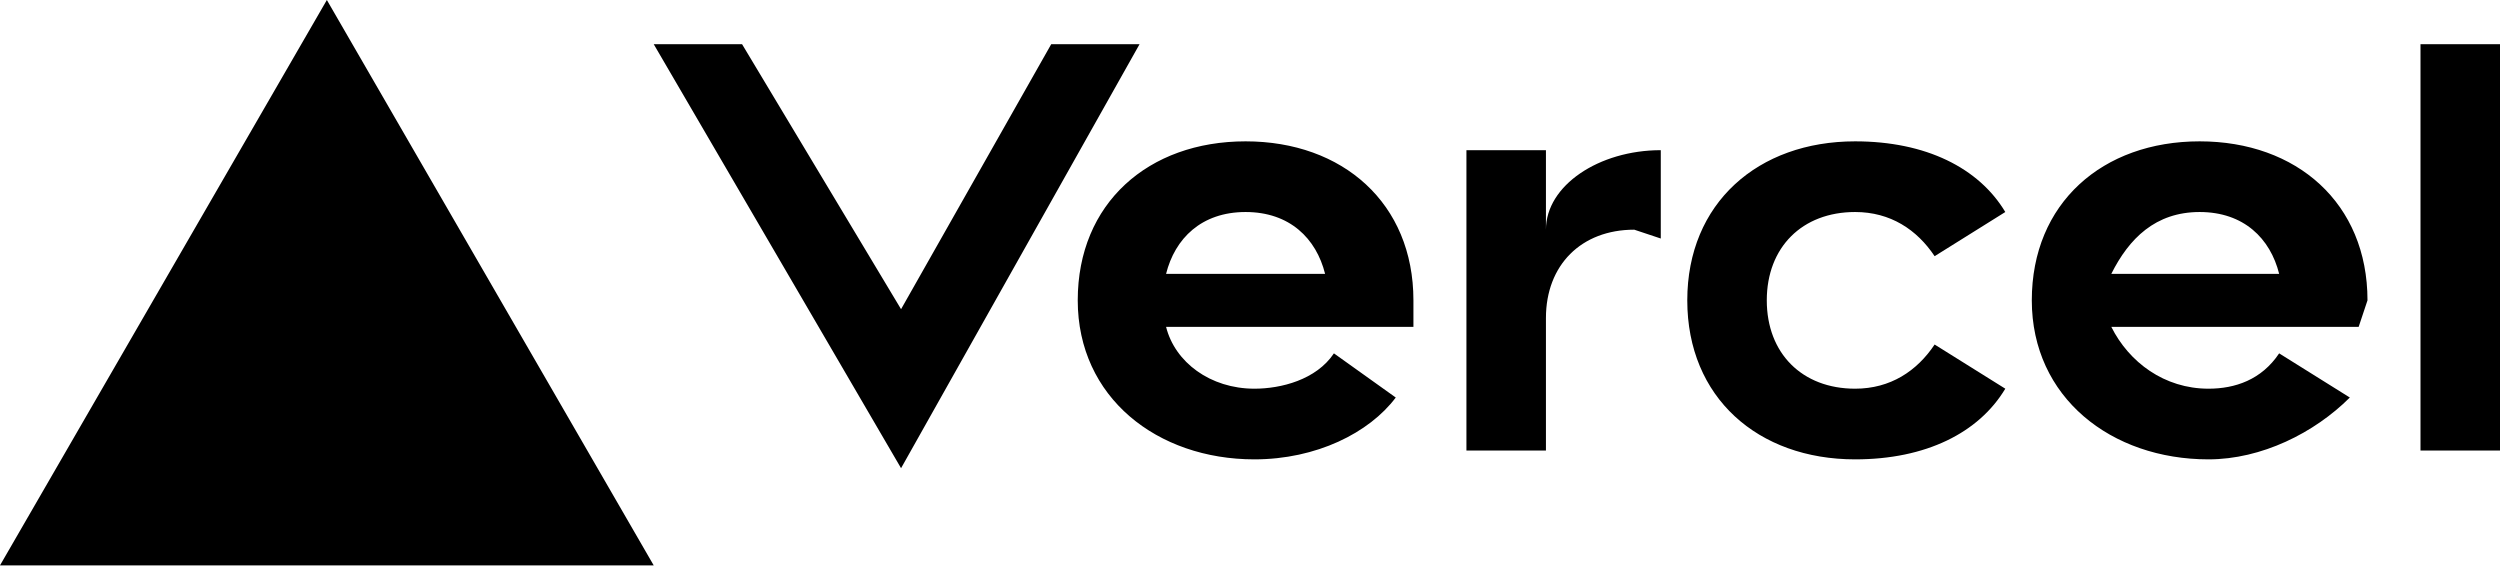
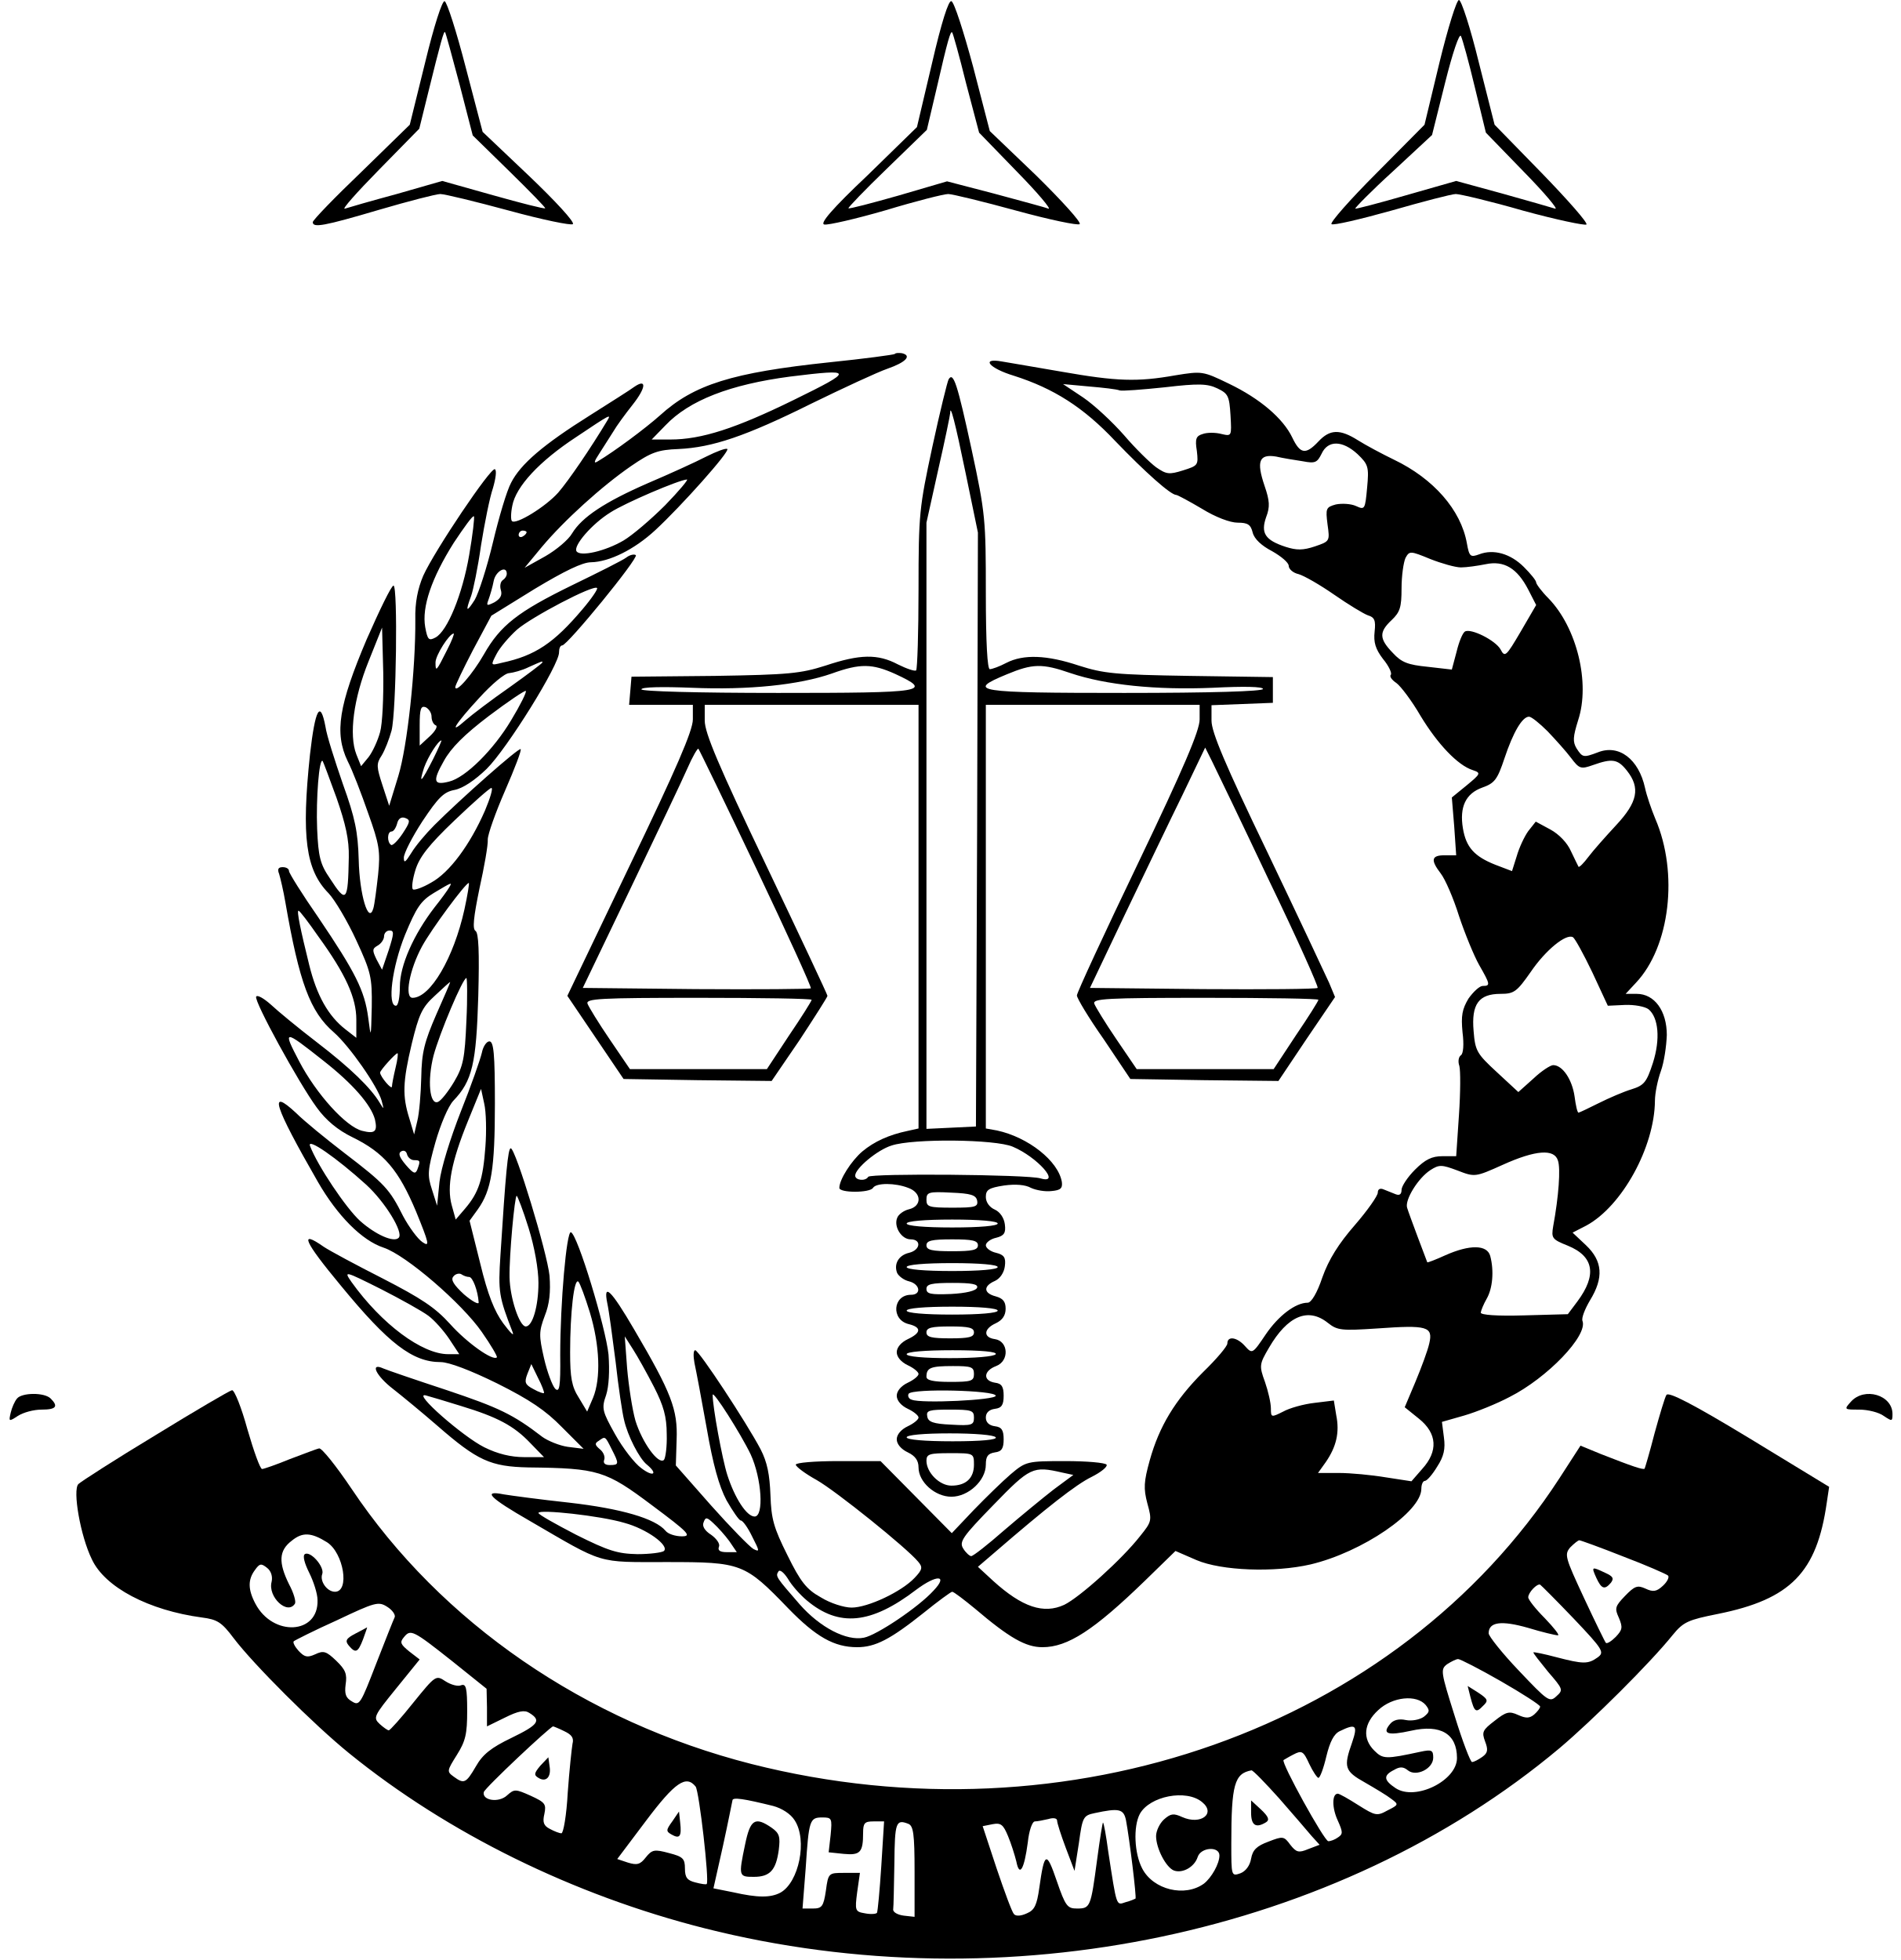
- <svg xmlns="http://www.w3.org/2000/svg" fill="none" viewBox="0 0 283 64">
-   <path fill="black" d="M141 16c-11 0-19 7-19 18s9 18 20 18c7 0 13-3 16-7l-7-5c-2 3-6 4-9 4-5 0-9-3-10-7h28v-3c0-11-8-18-19-18zm-9 15c1-4 4-7 9-7s8 3 9 7h-18zm117-15c-11 0-19 7-19 18s9 18 20 18c6 0 12-3 16-7l-8-5c-2 3-5 4-8 4-5 0-9-3-11-7h28l1-3c0-11-8-18-19-18zm-10 15c2-4 5-7 10-7s8 3 9 7h-19zm-39 3c0 6 4 10 10 10 4 0 7-2 9-5l8 5c-3 5-9 8-17 8-11 0-19-7-19-18s8-18 19-18c8 0 14 3 17 8l-8 5c-2-3-5-5-9-5-6 0-10 4-10 10zm83-29v46h-9V5h9zM37 0l37 64H0L37 0zm92 5-27 48L74 5h10l18 30 17-30h10zm59 12v10l-3-1c-6 0-10 4-10 10v15h-9V17h9v9c0-5 6-9 13-9z" />
+ <svg xmlns="http://www.w3.org/2000/svg" version="1.0" width="480pt" height="495pt" viewBox="0 0 480 495" preserveAspectRatio="xMidYMid meet">
+   <g transform="translate(0,495) scale(0.1,-0.1)" fill="#000000" stroke="none">
+     <path d="M1074 4793 l-39 -158 -122 -119 c-68 -65 -123 -122 -123 -127 0 -15 28 -10 167 31 75 22 145 40 155 40 11 0 89 -19 174 -42 84 -23 157 -38 161 -34 5 5 -45 59 -110 121 l-118 112 -43 164 c-23 89 -47 164 -53 166 -6 2 -27 -63 -49 -154z m87 -57 l33 -128 93 -91 c51 -50 92 -92 90 -93 -2 -2 -61 13 -132 33 l-128 36 -115 -33 c-63 -17 -122 -34 -131 -37 -9 -3 30 41 86 98 l102 104 21 85 c34 138 41 162 44 159 2 -2 18 -62 37 -133z" />
+     <path d="M2354 4790 l-38 -161 -125 -122 c-90 -85 -121 -122 -109 -124 9 -2 79 14 155 36 76 23 147 41 158 41 10 0 88 -19 172 -42 84 -23 156 -38 160 -34 5 4 -45 59 -109 122 l-118 113 -42 162 c-24 89 -48 164 -55 166 -7 3 -25 -53 -49 -157z m86 -50 l33 -125 96 -99 c53 -54 88 -96 79 -93 -10 4 -71 20 -137 38 l-119 31 -123 -36 c-67 -19 -124 -34 -126 -32 -2 1 42 47 97 100 l101 98 25 106 c28 122 35 145 39 140 2 -2 18 -59 35 -128z" />
+     <path d="M3636 4793 l-38 -158 -121 -122 c-67 -67 -118 -125 -114 -129 4 -4 72 12 151 34 80 23 153 42 163 42 10 0 87 -18 170 -42 84 -23 156 -38 160 -35 4 4 -47 62 -113 130 l-119 122 -40 158 c-21 86 -44 157 -50 157 -6 0 -28 -71 -49 -157z m89 -63 l28 -115 96 -99 c53 -54 88 -96 79 -93 -9 3 -69 20 -133 38 l-117 32 -126 -36 c-69 -20 -127 -35 -129 -34 -1 2 41 45 96 95 l98 91 33 132 c19 76 36 126 40 118 4 -8 20 -66 35 -129z" />
+     <path d="M2260 4056 c-3 -2 -77 -12 -165 -21 -246 -26 -342 -56 -428 -134 -37 -33 -115 -91 -157 -116 -11 -7 -10 -1 4 20 11 17 26 41 35 55 8 14 30 44 49 68 34 43 36 67 4 45 -9 -7 -60 -39 -112 -72 -118 -74 -175 -123 -199 -170 -11 -20 -31 -88 -46 -151 -15 -63 -36 -128 -46 -145 -21 -33 -24 -30 -9 10 5 14 17 71 25 128 9 56 22 121 30 144 7 24 10 45 5 48 -10 6 -152 -205 -181 -269 -14 -33 -21 -68 -20 -110 1 -125 -20 -321 -43 -396 l-23 -75 -17 52 c-15 46 -16 54 -2 75 8 13 19 41 25 63 12 48 16 365 5 366 -5 1 -35 -61 -68 -136 -70 -165 -82 -236 -48 -307 12 -23 35 -83 52 -132 28 -78 31 -96 25 -155 -4 -36 -9 -75 -12 -85 -12 -42 -35 34 -37 123 -2 70 -9 105 -40 191 -20 58 -41 123 -44 145 -13 69 -26 44 -39 -70 -22 -209 -11 -292 47 -351 16 -17 48 -71 70 -119 37 -80 40 -93 39 -168 -2 -80 -2 -81 -9 -27 -9 68 -32 114 -126 253 -41 59 -74 112 -74 117 0 6 -7 10 -16 10 -11 0 -14 -5 -9 -17 3 -10 11 -43 16 -73 35 -201 62 -275 122 -327 40 -35 111 -137 121 -173 6 -23 6 -23 -5 -5 -22 37 -73 87 -159 153 -47 36 -99 79 -116 95 -18 16 -34 25 -37 20 -6 -11 108 -219 153 -280 23 -32 53 -57 90 -75 80 -39 117 -83 161 -188 33 -81 35 -90 16 -77 -12 8 -34 38 -49 66 -34 68 -46 81 -148 159 -47 36 -102 81 -122 101 -71 66 -57 21 55 -174 49 -85 111 -148 166 -166 57 -19 198 -141 248 -213 23 -33 40 -62 38 -64 -10 -10 -76 37 -118 84 -38 42 -73 65 -170 115 -67 34 -134 70 -149 80 -64 45 -50 14 43 -98 120 -146 181 -193 252 -193 21 0 76 -21 143 -54 82 -41 122 -68 163 -110 l55 -55 -40 5 c-21 3 -50 15 -64 25 -74 57 -110 74 -241 118 -79 26 -152 51 -161 55 -35 16 -18 -19 25 -52 23 -18 74 -60 112 -93 101 -88 134 -103 230 -105 176 -2 195 -8 311 -95 94 -70 102 -79 76 -79 -16 0 -35 6 -41 14 -26 31 -112 56 -243 71 -74 8 -148 18 -166 21 -55 11 -35 -9 66 -67 191 -111 167 -104 347 -104 188 0 196 -3 306 -117 70 -72 116 -98 174 -98 46 0 84 20 167 86 37 30 70 54 73 54 4 0 30 -20 58 -43 87 -74 128 -97 170 -97 64 0 130 43 259 168 l77 75 53 -23 c63 -27 197 -32 288 -11 131 31 280 133 280 191 0 11 4 20 9 20 5 0 19 16 31 36 17 26 21 45 17 74 l-5 39 56 16 c31 9 83 30 115 47 95 48 198 155 184 192 -3 7 6 30 19 52 35 57 32 99 -10 139 l-34 32 35 18 c90 49 172 198 173 315 0 19 7 53 15 75 8 22 14 63 15 91 0 61 -31 104 -76 104 l-28 0 26 28 c86 91 108 277 49 414 -10 24 -22 59 -26 78 -16 73 -66 111 -119 90 -37 -14 -39 -13 -54 10 -10 17 -9 29 4 71 31 94 -3 234 -75 308 -17 17 -31 36 -31 40 0 5 -14 22 -31 39 -34 34 -77 46 -113 32 -22 -8 -25 -6 -31 28 -15 84 -84 163 -184 211 -31 15 -72 37 -91 49 -46 29 -71 28 -100 -3 -32 -34 -46 -32 -66 10 -23 48 -81 98 -160 136 -66 32 -68 32 -136 21 -96 -17 -148 -15 -285 9 -65 11 -133 23 -152 26 -55 10 -33 -17 30 -36 100 -32 175 -79 256 -165 76 -79 140 -136 154 -136 3 0 33 -16 65 -35 34 -21 71 -35 90 -35 26 0 33 -5 38 -25 4 -16 22 -33 49 -47 23 -13 42 -29 42 -37 0 -8 11 -18 25 -21 14 -4 54 -27 90 -52 36 -25 74 -48 85 -52 17 -5 20 -13 17 -41 -3 -27 2 -44 21 -69 15 -18 23 -36 20 -40 -4 -4 2 -13 14 -21 11 -8 39 -45 61 -83 43 -71 94 -125 132 -137 21 -7 20 -9 -15 -38 l-38 -31 6 -73 5 -73 -29 0 c-34 0 -36 -12 -10 -46 11 -14 32 -62 46 -107 15 -45 38 -101 51 -124 28 -49 29 -53 9 -53 -8 0 -24 -15 -36 -32 -16 -27 -19 -43 -15 -85 4 -31 2 -54 -4 -58 -6 -4 -8 -16 -4 -27 3 -11 3 -66 -1 -124 l-7 -104 -35 0 c-26 0 -43 -8 -69 -34 -19 -19 -34 -42 -34 -51 0 -11 -5 -15 -15 -11 -8 3 -22 9 -30 12 -9 4 -15 1 -15 -8 0 -8 -26 -45 -58 -82 -41 -47 -66 -87 -82 -132 -13 -39 -28 -64 -37 -64 -31 0 -74 -33 -106 -80 -33 -49 -34 -50 -52 -30 -20 23 -45 27 -45 7 0 -7 -27 -39 -61 -72 -71 -71 -111 -137 -135 -223 -15 -54 -16 -71 -6 -109 12 -43 11 -46 -18 -82 -46 -59 -153 -155 -192 -174 -52 -24 -106 -6 -179 60 l-39 36 42 36 c132 114 206 172 245 191 24 12 41 26 38 31 -4 5 -50 9 -105 9 -96 0 -99 -1 -137 -33 -21 -18 -63 -59 -94 -91 l-55 -58 -90 91 -90 91 -107 0 c-59 0 -107 -4 -107 -9 0 -5 24 -23 53 -39 49 -28 227 -171 256 -206 12 -14 11 -20 -9 -41 -33 -35 -118 -75 -159 -75 -19 0 -54 11 -78 26 -36 20 -51 39 -84 106 -35 70 -41 92 -43 152 -2 52 -8 83 -25 116 -36 68 -155 249 -165 250 -5 0 -5 -15 -2 -32 4 -18 18 -92 31 -165 16 -92 31 -146 50 -182 16 -28 32 -51 36 -51 5 0 18 -18 29 -41 19 -37 19 -39 3 -31 -10 6 -58 55 -107 110 l-89 101 2 65 c3 76 -13 118 -107 278 -59 101 -79 120 -68 66 4 -18 13 -85 21 -148 7 -64 17 -129 21 -145 9 -41 39 -99 58 -114 29 -24 16 -32 -14 -9 -17 12 -47 51 -66 85 -33 59 -35 66 -23 100 7 22 9 61 6 102 -7 68 -78 303 -95 309 -11 3 -27 -178 -27 -310 1 -81 -2 -96 -13 -85 -7 8 -20 42 -28 77 -13 57 -13 67 2 107 12 30 15 60 12 101 -6 59 -86 322 -98 322 -7 0 -13 -65 -26 -270 -6 -93 -4 -105 31 -195 4 -11 -6 -1 -24 23 -22 30 -39 72 -58 151 l-27 108 21 29 c34 48 43 101 43 267 0 126 -3 157 -14 157 -7 0 -16 -13 -19 -29 -4 -17 -27 -83 -53 -148 -27 -69 -50 -143 -54 -178 l-6 -60 -13 41 c-12 36 -11 49 9 120 13 45 32 90 45 104 48 50 58 94 63 264 3 112 1 160 -7 165 -8 5 -5 34 10 107 12 54 22 110 21 124 0 13 20 69 44 124 24 55 42 102 39 104 -4 5 -152 -126 -218 -192 -22 -22 -48 -53 -58 -70 -15 -24 -19 -27 -19 -12 0 11 21 52 47 92 40 60 54 74 81 79 21 4 51 24 81 53 51 50 185 265 183 295 0 9 3 17 8 17 13 0 193 220 186 228 -4 3 -15 1 -24 -6 -9 -7 -71 -38 -137 -70 -137 -67 -181 -101 -223 -175 -28 -49 -72 -100 -72 -82 0 4 20 46 45 94 l46 86 110 68 c75 45 120 67 142 67 46 1 109 32 162 81 66 61 189 199 182 205 -3 3 -27 -6 -53 -19 -27 -14 -93 -44 -147 -67 -110 -48 -167 -86 -192 -127 -9 -16 -40 -42 -68 -58 l-52 -29 43 52 c57 68 152 154 226 205 51 35 68 41 120 43 85 4 169 32 336 115 80 39 166 79 192 88 46 16 62 33 36 39 -8 1 -16 1 -18 -2z m-255 -116 c-147 -72 -233 -100 -312 -100 l-47 0 35 36 c60 63 163 103 315 123 162 20 162 16 9 -59z m823 24 c6 -2 58 2 115 8 85 10 107 9 132 -3 27 -13 30 -19 33 -68 3 -53 3 -53 -23 -47 -15 4 -36 4 -47 0 -17 -5 -20 -12 -15 -43 4 -36 3 -37 -35 -49 -35 -11 -42 -10 -68 8 -15 11 -52 47 -81 81 -29 33 -75 76 -103 95 l-51 34 65 -6 c36 -3 71 -7 78 -10z m-1294 -76 c-42 -70 -98 -152 -124 -182 -32 -36 -107 -82 -117 -72 -3 3 -3 20 1 39 9 48 68 112 161 173 88 59 89 59 79 42z m1895 -85 c27 -26 29 -32 24 -85 -5 -55 -6 -56 -28 -46 -13 6 -36 7 -51 4 -25 -7 -26 -10 -21 -50 6 -43 6 -43 -32 -56 -30 -10 -46 -10 -74 -1 -52 17 -63 35 -49 75 10 26 9 41 -4 79 -21 62 -14 81 29 74 17 -4 48 -9 68 -12 31 -6 36 -3 47 19 16 35 53 34 91 -1z m-1749 -129 c-36 -36 -83 -76 -105 -89 -46 -27 -110 -42 -119 -27 -8 14 39 69 86 98 37 24 173 82 193 83 5 1 -20 -29 -55 -65z m-495 -126 c-17 -99 -55 -192 -85 -208 -17 -9 -20 -6 -26 26 -9 51 16 124 72 213 26 39 48 70 51 67 2 -2 -3 -46 -12 -98z m145 58 c0 -3 -4 -8 -10 -11 -5 -3 -10 -1 -10 4 0 6 5 11 10 11 6 0 10 -2 10 -4z m2360 -89 c14 0 42 4 62 8 47 10 80 -10 108 -64 l20 -39 -39 -67 c-37 -63 -40 -66 -51 -45 -13 23 -75 54 -90 45 -6 -4 -15 -26 -21 -51 l-12 -45 -61 7 c-50 5 -66 11 -88 35 -35 36 -35 53 -3 83 21 20 25 32 25 80 0 32 5 66 10 77 10 18 12 18 63 -3 28 -11 63 -21 77 -21z m-2410 -16 c0 -6 -5 -13 -10 -16 -6 -4 -8 -15 -5 -25 4 -13 -1 -22 -16 -31 -20 -10 -21 -9 -15 7 4 11 10 31 13 47 5 25 33 40 33 18z m191 -90 c-72 -85 -119 -117 -204 -135 -28 -7 -28 -7 -13 22 8 16 32 44 52 62 37 32 193 114 202 105 3 -2 -14 -27 -37 -54z m-511 -310 c-6 -22 -19 -50 -29 -63 l-19 -23 -12 30 c-19 49 -7 141 31 235 l34 85 3 -113 c1 -62 -2 -130 -8 -151z m169 207 c-27 -54 -29 -56 -29 -31 0 18 35 73 46 73 2 0 -5 -19 -17 -42z m241 -31 c0 -2 -37 -30 -82 -62 -46 -32 -96 -70 -112 -84 -45 -40 -27 -10 35 57 31 34 64 62 75 62 10 1 33 7 49 15 36 16 35 16 35 12z m-79 -146 c-44 -74 -115 -145 -157 -155 -39 -10 -42 1 -13 52 18 33 52 67 114 114 49 37 91 65 93 63 3 -2 -14 -36 -37 -74z m-201 9 c0 -10 5 -20 11 -22 5 -2 -1 -14 -15 -27 l-26 -24 0 51 c0 42 3 50 15 46 8 -4 15 -14 15 -24z m2819 -37 c20 -21 47 -51 59 -67 21 -28 25 -29 56 -18 48 17 62 15 85 -14 35 -44 27 -80 -27 -138 -26 -28 -58 -64 -70 -80 -12 -16 -23 -27 -25 -25 -1 2 -10 20 -19 39 -9 21 -30 43 -52 55 l-37 20 -19 -24 c-10 -14 -23 -42 -29 -63 l-12 -38 -42 16 c-53 21 -74 44 -82 92 -9 54 7 88 49 103 31 11 38 20 56 74 22 66 45 105 62 105 6 0 27 -17 47 -37z m-2815 -70 c-30 -59 -37 -66 -23 -22 10 28 36 69 44 69 1 0 -8 -21 -21 -47z m-244 -98 c23 -66 32 -106 31 -150 -2 -113 -6 -118 -48 -53 -24 35 -29 54 -32 125 -3 75 5 180 14 171 1 -1 17 -43 35 -93z m375 -32 c-38 -87 -90 -157 -136 -182 -22 -13 -43 -20 -46 -17 -4 3 -1 25 6 48 10 33 33 63 99 126 47 45 89 82 93 82 5 0 -3 -26 -16 -57z m-208 -58 c-12 -18 -25 -31 -29 -29 -11 7 -10 34 1 34 5 0 11 9 14 20 3 13 11 18 21 14 13 -5 12 -10 -7 -39z m117 -137 c-4 -7 -20 -29 -36 -49 -54 -70 -88 -148 -88 -200 0 -27 -4 -49 -10 -49 -22 0 -10 97 23 179 29 70 40 86 73 106 47 28 47 28 38 13z m39 -55 c-27 -122 -86 -223 -131 -223 -21 0 -8 71 24 130 24 44 110 160 118 160 2 0 -3 -30 -11 -67z m-369 -68 c69 -95 96 -155 96 -210 l0 -46 -27 21 c-44 34 -73 86 -92 163 -22 89 -32 137 -27 137 3 0 25 -29 50 -65z m178 -34 l-17 -50 -14 26 c-11 23 -11 27 3 35 9 5 16 16 16 23 0 8 6 15 14 15 12 0 11 -8 -2 -49z m3040 -57 l39 -84 43 2 c24 1 51 -4 60 -11 25 -21 30 -75 11 -135 -16 -49 -22 -57 -54 -67 -20 -6 -57 -22 -83 -35 -26 -13 -49 -24 -51 -24 -3 0 -7 18 -10 41 -6 42 -30 79 -54 79 -7 0 -30 -15 -50 -34 l-38 -34 -54 50 c-51 47 -55 54 -59 104 -6 68 13 94 68 94 34 0 41 5 76 55 38 56 90 98 107 88 5 -3 27 -43 49 -89z m-2844 -123 c-4 -94 -8 -114 -31 -153 -15 -25 -33 -48 -41 -51 -21 -8 -27 54 -11 117 15 56 74 196 83 196 2 0 3 -49 0 -109z m-76 17 c-30 -69 -37 -96 -38 -159 -1 -41 -5 -91 -10 -110 l-8 -34 -12 40 c-18 57 -17 92 6 189 18 74 26 92 58 121 20 19 38 35 39 35 1 0 -15 -37 -35 -82z m-285 -117 c74 -58 120 -111 130 -148 7 -31 0 -37 -32 -29 -41 10 -116 93 -159 175 -43 82 -40 82 61 2z m182 -18 c-5 -21 -9 -42 -9 -47 0 -10 -29 24 -30 35 0 6 39 49 44 49 2 0 0 -17 -5 -37z m227 -199 c-6 -83 -17 -116 -51 -156 l-24 -28 -10 36 c-13 47 -1 110 41 213 l33 81 8 -37 c5 -21 6 -70 3 -109z m-301 -96 c48 -44 95 -121 82 -134 -12 -13 -59 8 -98 43 -35 32 -107 139 -126 189 -8 22 67 -30 142 -98z m121 62 c16 0 16 -2 8 -24 -5 -12 -10 -10 -29 12 -16 19 -20 29 -12 34 7 4 13 1 15 -7 2 -8 10 -15 18 -15z m2889 -1 c7 -20 2 -90 -12 -166 -5 -30 -3 -33 37 -49 66 -27 74 -74 24 -141 l-24 -32 -110 -3 c-69 -2 -110 1 -110 7 1 6 7 21 15 35 15 26 19 70 9 108 -8 29 -52 29 -113 2 -24 -11 -45 -19 -46 -18 -2 5 -46 121 -51 138 -6 20 28 75 59 95 22 14 28 14 68 -1 44 -17 45 -17 114 14 84 38 131 41 140 11z m-2600 -170 c15 -48 25 -104 25 -139 0 -59 -15 -110 -32 -110 -16 0 -40 72 -41 124 -1 56 13 206 18 206 2 0 16 -36 30 -81z m-253 -222 c15 -11 39 -38 53 -59 l25 -38 -28 0 c-66 0 -168 76 -244 182 -20 29 -19 29 73 -17 51 -26 105 -56 121 -68z m103 98 c9 0 22 -35 24 -64 1 -7 -16 2 -37 20 -26 24 -34 37 -27 45 5 7 15 9 20 6 6 -4 14 -7 20 -7z m305 -90 c25 -83 28 -166 8 -215 l-15 -35 -21 35 c-18 28 -22 51 -22 115 0 99 10 189 21 178 4 -4 17 -39 29 -78z m1864 -26 c24 -19 34 -20 125 -14 126 9 141 5 131 -38 -4 -18 -20 -61 -35 -97 l-27 -64 36 -29 c46 -37 49 -82 8 -127 l-27 -31 -65 10 c-36 6 -89 11 -118 11 l-53 0 20 28 c26 38 35 74 26 118 l-6 37 -49 -6 c-27 -3 -63 -13 -79 -22 -30 -15 -31 -15 -31 8 0 14 -7 44 -15 67 -15 41 -14 45 10 86 47 81 99 103 149 63z m-1702 -162 c24 -47 32 -75 32 -119 1 -31 -3 -60 -7 -65 -14 -13 -55 44 -72 99 -8 28 -17 87 -21 132 l-6 81 21 -33 c11 -17 35 -60 53 -95z m-278 -15 c-1 -2 -13 2 -27 10 -21 11 -23 17 -15 38 l10 25 17 -35 c10 -19 16 -36 15 -38z m-209 -33 c92 -28 133 -50 174 -93 l35 -36 -50 0 c-33 0 -67 8 -101 25 -54 27 -182 139 -148 131 11 -3 52 -15 90 -27z m731 -122 c28 -61 34 -157 10 -157 -20 0 -50 46 -69 105 -13 41 -37 172 -37 202 0 14 71 -98 96 -150z m-351 13 c19 -37 19 -40 -5 -40 -12 0 -17 5 -14 13 3 8 -2 20 -11 27 -13 11 -13 15 -3 21 17 12 16 13 33 -21z m1138 -59 l28 -6 -50 -37 c-27 -21 -83 -67 -125 -103 -41 -36 -78 -65 -83 -65 -4 0 -14 9 -20 19 -11 17 -2 30 76 110 93 96 100 99 174 82z m-1106 -127 c56 -15 114 -57 100 -71 -5 -4 -35 -8 -67 -8 -50 1 -73 8 -155 49 -52 27 -95 51 -95 55 0 10 157 -7 217 -25z m265 -46 l19 -28 -25 0 c-17 0 -24 4 -20 14 3 7 -6 20 -20 30 -16 10 -23 22 -19 31 5 14 8 14 25 -2 11 -10 29 -30 40 -45z m196 -150 c81 -68 162 -60 276 27 52 39 82 38 44 -2 -38 -42 -144 -113 -176 -119 -44 -9 -111 26 -162 84 -59 68 -62 71 -54 83 3 6 13 -1 24 -18 9 -16 31 -41 48 -55z" />
+     <path d="M2396 3992 c-3 -5 -22 -82 -41 -170 -33 -154 -35 -169 -35 -360 0 -109 -3 -201 -6 -205 -3 -3 -24 4 -46 15 -51 27 -96 26 -183 -3 -63 -20 -92 -23 -280 -26 l-210 -2 -3 -36 -3 -35 80 0 81 0 0 -37 c0 -28 -42 -125 -159 -368 l-158 -330 71 -105 71 -105 187 -3 187 -2 71 104 c38 58 70 108 70 111 0 3 -70 152 -155 330 -120 251 -155 334 -155 365 l0 40 270 0 270 0 0 -535 0 -535 -27 -6 c-48 -10 -85 -27 -115 -52 -28 -24 -58 -71 -58 -92 0 -13 77 -13 85 0 8 13 56 13 89 0 34 -12 35 -46 2 -54 -13 -3 -27 -13 -30 -22 -9 -22 11 -54 34 -54 28 0 25 -27 -4 -34 -26 -6 -39 -28 -30 -51 4 -8 17 -18 30 -21 28 -7 32 -34 5 -34 -46 0 -51 -63 -6 -74 33 -8 32 -22 -2 -38 -17 -8 -28 -21 -28 -33 0 -12 11 -25 28 -33 15 -7 27 -17 27 -22 0 -5 -12 -15 -27 -22 -17 -8 -28 -21 -28 -33 0 -12 11 -25 28 -33 15 -7 27 -17 27 -22 0 -5 -12 -15 -27 -22 -17 -8 -28 -21 -28 -33 0 -12 11 -25 28 -33 19 -9 27 -21 27 -38 0 -37 42 -74 83 -74 43 0 87 41 87 81 0 21 5 28 23 31 17 2 22 10 22 33 0 23 -5 31 -22 33 -15 2 -23 10 -23 22 0 12 8 20 23 22 17 2 22 10 22 33 0 23 -5 31 -22 33 -31 5 -29 30 3 42 34 13 31 63 -3 68 -30 4 -29 26 2 40 17 8 25 20 25 37 0 18 -7 26 -25 31 -31 8 -32 26 -2 39 13 6 23 21 25 37 3 22 -2 29 -22 34 -14 3 -26 12 -26 19 0 7 12 16 26 19 20 5 25 12 22 34 -2 16 -12 31 -25 37 -14 6 -23 19 -23 32 0 18 7 23 46 29 29 4 54 2 68 -6 13 -6 36 -10 52 -8 23 2 28 7 26 23 -9 53 -85 113 -164 130 l-28 5 0 535 0 535 270 0 270 0 0 -37 c0 -28 -40 -122 -155 -362 -85 -177 -155 -328 -155 -335 0 -7 30 -57 68 -111 l67 -100 187 -3 187 -2 71 106 72 106 -15 36 c-9 20 -79 169 -156 330 -107 222 -141 303 -141 332 l0 39 78 3 77 3 0 33 0 32 -210 3 c-189 3 -217 6 -280 26 -81 27 -140 29 -183 7 -17 -9 -36 -16 -42 -16 -6 0 -10 65 -10 193 0 183 -1 200 -36 362 -36 166 -46 197 -58 177z m43 -237 l31 -150 -2 -750 -3 -750 -62 -3 -63 -3 0 766 0 765 30 135 c17 74 30 138 30 142 0 24 12 -21 39 -152z m-178 -507 c97 -45 77 -48 -296 -48 -205 0 -345 4 -345 9 0 6 52 7 128 4 142 -6 270 7 353 36 72 26 102 25 160 -1z m443 2 c89 -30 216 -43 359 -37 79 4 127 3 127 -3 0 -6 -131 -10 -350 -10 -378 0 -401 4 -297 47 65 27 89 28 161 3z m-794 -493 c78 -164 140 -300 138 -303 -3 -2 -133 -3 -291 -2 l-285 3 120 250 c66 138 131 274 144 304 13 30 26 52 28 50 2 -2 68 -138 146 -302z m1295 -30 c71 -147 126 -270 123 -272 -3 -3 -133 -4 -290 -3 l-285 3 88 185 c49 102 114 238 146 303 l57 119 17 -34 c9 -18 74 -153 144 -301z m-1155 -302 c0 -3 -25 -43 -57 -90 l-56 -85 -173 0 -173 0 -51 75 c-28 41 -53 82 -56 90 -5 13 30 15 280 15 157 0 286 -2 286 -5z m1280 0 c0 -3 -25 -43 -57 -90 l-56 -85 -173 0 -173 0 -51 75 c-28 41 -53 82 -56 90 -5 13 30 15 280 15 157 0 286 -2 286 -5z m-772 -371 c62 -26 124 -96 70 -80 -32 10 -429 13 -435 4 -7 -12 -33 -9 -33 3 0 18 56 65 92 76 54 18 262 16 306 -3z m-90 -136 c3 -16 -5 -18 -62 -18 -60 0 -66 2 -66 20 0 19 5 21 62 18 50 -2 63 -6 66 -20z m52 -58 c0 -6 -45 -10 -115 -10 -70 0 -115 4 -115 10 0 6 45 10 115 10 70 0 115 -4 115 -10z m-50 -55 c0 -12 -14 -15 -65 -15 -51 0 -65 3 -65 15 0 12 14 15 65 15 51 0 65 -3 65 -15z m50 -55 c0 -6 -45 -10 -115 -10 -70 0 -115 4 -115 10 0 6 45 10 115 10 70 0 115 -4 115 -10z m-52 -52 c-3 -8 -28 -14 -66 -16 -51 -2 -62 0 -62 13 0 12 13 15 66 15 48 0 65 -3 62 -12z m52 -58 c0 -6 -45 -10 -115 -10 -70 0 -115 4 -115 10 0 6 45 10 115 10 70 0 115 -4 115 -10z m-60 -55 c0 -12 -13 -15 -60 -15 -47 0 -60 3 -60 15 0 12 13 15 60 15 47 0 60 -3 60 -15z m55 -55 c-4 -6 -53 -10 -116 -10 -66 0 -109 4 -109 10 0 6 45 10 116 10 74 0 113 -4 109 -10z m-55 -50 c0 -18 -7 -20 -60 -20 -43 0 -60 4 -60 13 0 23 11 27 67 27 46 0 53 -2 53 -20z m55 -55 c0 -11 -188 -20 -212 -10 -8 2 -11 10 -8 15 9 14 220 9 220 -5z m-55 -55 c0 -19 -5 -21 -57 -18 -46 2 -59 7 -61 21 -3 15 5 17 57 17 55 0 61 -2 61 -20z m55 -50 c4 -6 -35 -10 -109 -10 -71 0 -116 4 -116 10 0 6 43 10 109 10 63 0 112 -4 116 -10z m-55 -69 c0 -34 -20 -53 -57 -53 -30 0 -63 33 -63 63 0 17 8 19 60 19 59 0 60 0 60 -29z" />
+     <path d="M392 1325 c-101 -61 -188 -117 -194 -123 -15 -15 5 -131 34 -190 33 -71 144 -129 278 -147 39 -5 50 -12 80 -52 50 -66 202 -218 292 -291 249 -202 566 -358 898 -442 760 -192 1597 -16 2159 455 84 71 228 214 286 286 27 33 39 38 114 53 184 37 250 105 275 281 l6 40 -202 123 c-142 86 -204 118 -209 109 -4 -6 -17 -50 -30 -97 -12 -47 -24 -87 -25 -89 -3 -4 -32 6 -111 37 l-51 21 -53 -82 c-410 -631 -1240 -925 -2041 -722 -420 107 -784 357 -1010 695 -39 58 -76 104 -82 102 -6 -1 -39 -14 -74 -27 -34 -14 -66 -25 -70 -25 -5 0 -21 45 -37 100 -15 55 -33 100 -39 99 -6 -1 -93 -52 -194 -114z m434 -270 c42 -27 58 -125 20 -125 -20 0 -39 27 -32 45 6 18 -30 59 -44 50 -6 -4 -1 -23 11 -47 11 -22 21 -53 21 -69 3 -87 -113 -93 -157 -9 -19 36 -19 61 -1 85 12 17 16 17 31 5 10 -8 14 -22 11 -35 -10 -38 40 -85 59 -55 3 5 -3 27 -15 49 -27 55 -26 85 7 110 27 22 49 21 89 -4z m3274 -36 c58 -22 108 -44 113 -48 4 -4 -2 -16 -13 -26 -16 -15 -25 -16 -44 -7 -20 9 -27 7 -52 -19 -25 -26 -26 -31 -15 -55 10 -24 9 -30 -8 -48 -11 -11 -22 -18 -25 -15 -2 2 -27 53 -55 113 -48 103 -50 110 -35 128 10 10 20 18 23 18 3 0 53 -18 111 -41z m-125 -157 c75 -79 78 -85 60 -98 -24 -17 -36 -17 -105 1 -30 8 -55 13 -57 12 -1 -2 16 -23 37 -49 38 -44 39 -46 21 -62 -17 -16 -22 -12 -95 65 -42 44 -76 87 -76 94 0 29 32 33 99 14 36 -11 70 -19 76 -19 5 0 -10 19 -33 43 -23 23 -42 47 -42 53 0 12 22 35 30 32 3 -2 42 -41 85 -86z m-2978 4 c-3 -6 -24 -59 -47 -118 -39 -101 -42 -107 -61 -95 -16 9 -19 19 -16 43 4 26 0 37 -24 60 -25 24 -32 26 -53 16 -20 -9 -27 -7 -42 9 -9 10 -15 21 -12 24 2 2 51 27 109 53 97 46 105 48 127 34 13 -8 21 -20 19 -26z m146 -112 l86 -69 1 -47 0 -48 45 22 c34 17 50 20 62 12 31 -19 23 -30 -45 -63 -52 -25 -73 -42 -90 -72 -25 -43 -30 -45 -56 -26 -18 13 -17 15 8 55 22 35 26 53 26 111 0 59 -3 69 -15 65 -8 -4 -26 1 -40 10 -24 16 -25 15 -81 -54 -31 -39 -59 -70 -62 -70 -3 0 -13 7 -23 16 -17 16 -15 20 41 89 l60 74 -26 20 c-22 18 -25 23 -14 36 17 21 22 19 123 -61z m2648 -50 c54 -31 99 -60 99 -64 0 -4 -7 -13 -15 -20 -12 -10 -21 -10 -41 -1 -22 10 -30 8 -59 -15 -30 -23 -33 -28 -24 -52 8 -21 7 -29 -7 -39 -10 -7 -21 -13 -26 -13 -4 0 -24 52 -44 117 -35 111 -36 117 -19 130 11 7 23 13 28 13 5 0 54 -25 108 -56z m-190 -60 c11 -14 10 -18 -5 -30 -10 -7 -30 -11 -45 -8 -18 4 -32 0 -40 -10 -21 -25 -6 -30 53 -17 75 17 116 -8 116 -69 0 -57 -105 -109 -155 -76 -30 20 -32 32 -4 46 15 9 24 8 35 -1 21 -17 64 4 64 32 0 19 -4 21 -32 15 -88 -19 -95 -19 -117 3 -30 30 -27 68 10 102 36 34 97 40 120 13z m-2176 -66 c19 -9 25 -17 21 -32 -2 -12 -8 -67 -12 -123 -3 -57 -11 -103 -16 -103 -5 0 -18 5 -29 11 -16 8 -19 17 -14 38 5 25 2 29 -35 46 -38 17 -41 17 -59 1 -21 -20 -64 -13 -59 8 2 10 167 165 175 166 1 0 14 -5 28 -12z m1990 -29 c-22 -62 -19 -72 33 -101 26 -15 56 -33 66 -41 19 -14 19 -15 -9 -29 -27 -15 -31 -14 -74 13 -25 16 -48 29 -52 29 -15 0 -15 -36 0 -68 13 -29 13 -34 1 -42 -8 -6 -19 -10 -25 -10 -10 0 -120 199 -113 205 2 1 13 8 25 14 21 11 25 9 40 -24 9 -19 20 -35 23 -35 4 0 13 24 20 54 9 37 19 57 34 64 41 20 46 15 31 -29z m-184 -141 c35 -40 72 -83 82 -95 l20 -22 -29 -11 c-24 -10 -30 -8 -45 11 -16 22 -19 22 -55 8 -30 -11 -40 -21 -44 -43 -3 -18 -14 -32 -27 -37 -23 -8 -23 -7 -23 75 0 150 8 177 51 185 4 0 35 -32 70 -71z m-1474 30 c9 -12 35 -239 28 -246 -1 -2 -14 0 -29 4 -20 5 -26 12 -26 35 0 25 -5 30 -40 39 -37 10 -43 9 -59 -11 -14 -18 -22 -20 -45 -13 l-27 9 73 97 c73 97 101 116 125 86z m1279 -39 c36 -29 -3 -59 -50 -38 -22 10 -29 9 -46 -6 -11 -10 -20 -29 -20 -42 0 -31 25 -79 45 -87 22 -8 52 9 60 34 8 25 55 28 55 4 0 -21 -20 -56 -39 -71 -48 -35 -128 -16 -156 38 -20 38 -23 106 -6 138 25 45 117 63 157 30z m-1083 -10 c22 -6 44 -20 54 -36 33 -50 11 -157 -36 -183 -25 -13 -57 -13 -119 1 l-50 10 24 107 c13 59 23 111 24 115 0 9 30 4 103 -14z m891 -36 c9 -48 27 -195 24 -198 -2 -1 -13 -6 -25 -9 -24 -8 -22 -14 -44 129 -5 38 -11 71 -13 72 -1 2 -8 -41 -15 -94 -16 -120 -17 -123 -51 -123 -24 0 -29 6 -51 70 -26 76 -31 74 -44 -18 -6 -43 -12 -56 -31 -64 -15 -7 -28 -8 -33 -2 -5 5 -24 57 -44 116 l-35 106 25 5 c21 4 27 -1 39 -30 8 -19 17 -48 21 -64 8 -41 20 -20 29 48 3 29 11 53 18 53 6 0 21 3 34 6 13 4 22 2 22 -4 0 -6 10 -37 22 -69 l22 -58 11 70 c9 66 11 70 40 76 61 13 73 11 79 -18z m-746 -37 l-5 -44 38 -4 c42 -4 49 4 49 53 0 25 4 29 26 29 l27 0 -7 -112 c-4 -62 -9 -115 -11 -119 -3 -3 -16 -4 -31 -1 -24 4 -25 7 -19 53 l7 49 -40 0 c-39 0 -40 0 -46 -45 -6 -40 -10 -45 -33 -45 l-26 0 8 102 c8 122 10 128 42 128 24 0 25 -2 21 -44z m196 28 c13 -5 16 -25 16 -121 l0 -114 -27 3 c-16 2 -28 9 -27 16 1 6 2 59 3 117 1 103 4 111 35 99z" />
+     <path d="M4032 965 c13 -28 21 -31 37 -12 8 11 5 16 -15 25 -34 16 -35 16 -22 -13z" />
+     <path d="M897 824 c-23 -12 -26 -18 -16 -30 17 -20 23 -18 36 16 6 17 11 30 10 30 -1 -1 -15 -8 -30 -16z" />
+     <path d="M3714 664 c10 -38 14 -41 32 -22 14 13 12 17 -12 33 l-27 17 7 -28z" />
+     <path d="M1365 491 c-16 -19 -17 -24 -5 -31 19 -12 33 2 28 30 l-3 22 -20 -21z" />
+     <path d="M3160 372 c0 -32 12 -40 38 -24 9 6 6 14 -13 32 l-25 23 0 -31z" />
+     <path d="M1698 350 c-16 -22 -16 -25 -2 -33 21 -12 26 -5 22 30 l-3 28 -17 -25z" />
+     <path d="M1882 292 c-17 -81 -16 -82 22 -82 41 0 56 17 63 68 4 33 2 42 -18 56 -42 29 -54 21 -67 -42z" />
+     <path d="M43 1418 c-6 -7 -13 -23 -16 -36 -5 -22 -5 -23 18 -8 14 9 40 16 60 16 37 0 43 8 23 28 -16 16 -73 15 -85 0z" />
+     <path d="M4675 1410 c-18 -20 -17 -20 21 -20 22 0 50 -7 62 -16 21 -14 22 -14 22 5 0 48 -71 69 -105 31z" />
+   </g>
</svg>
